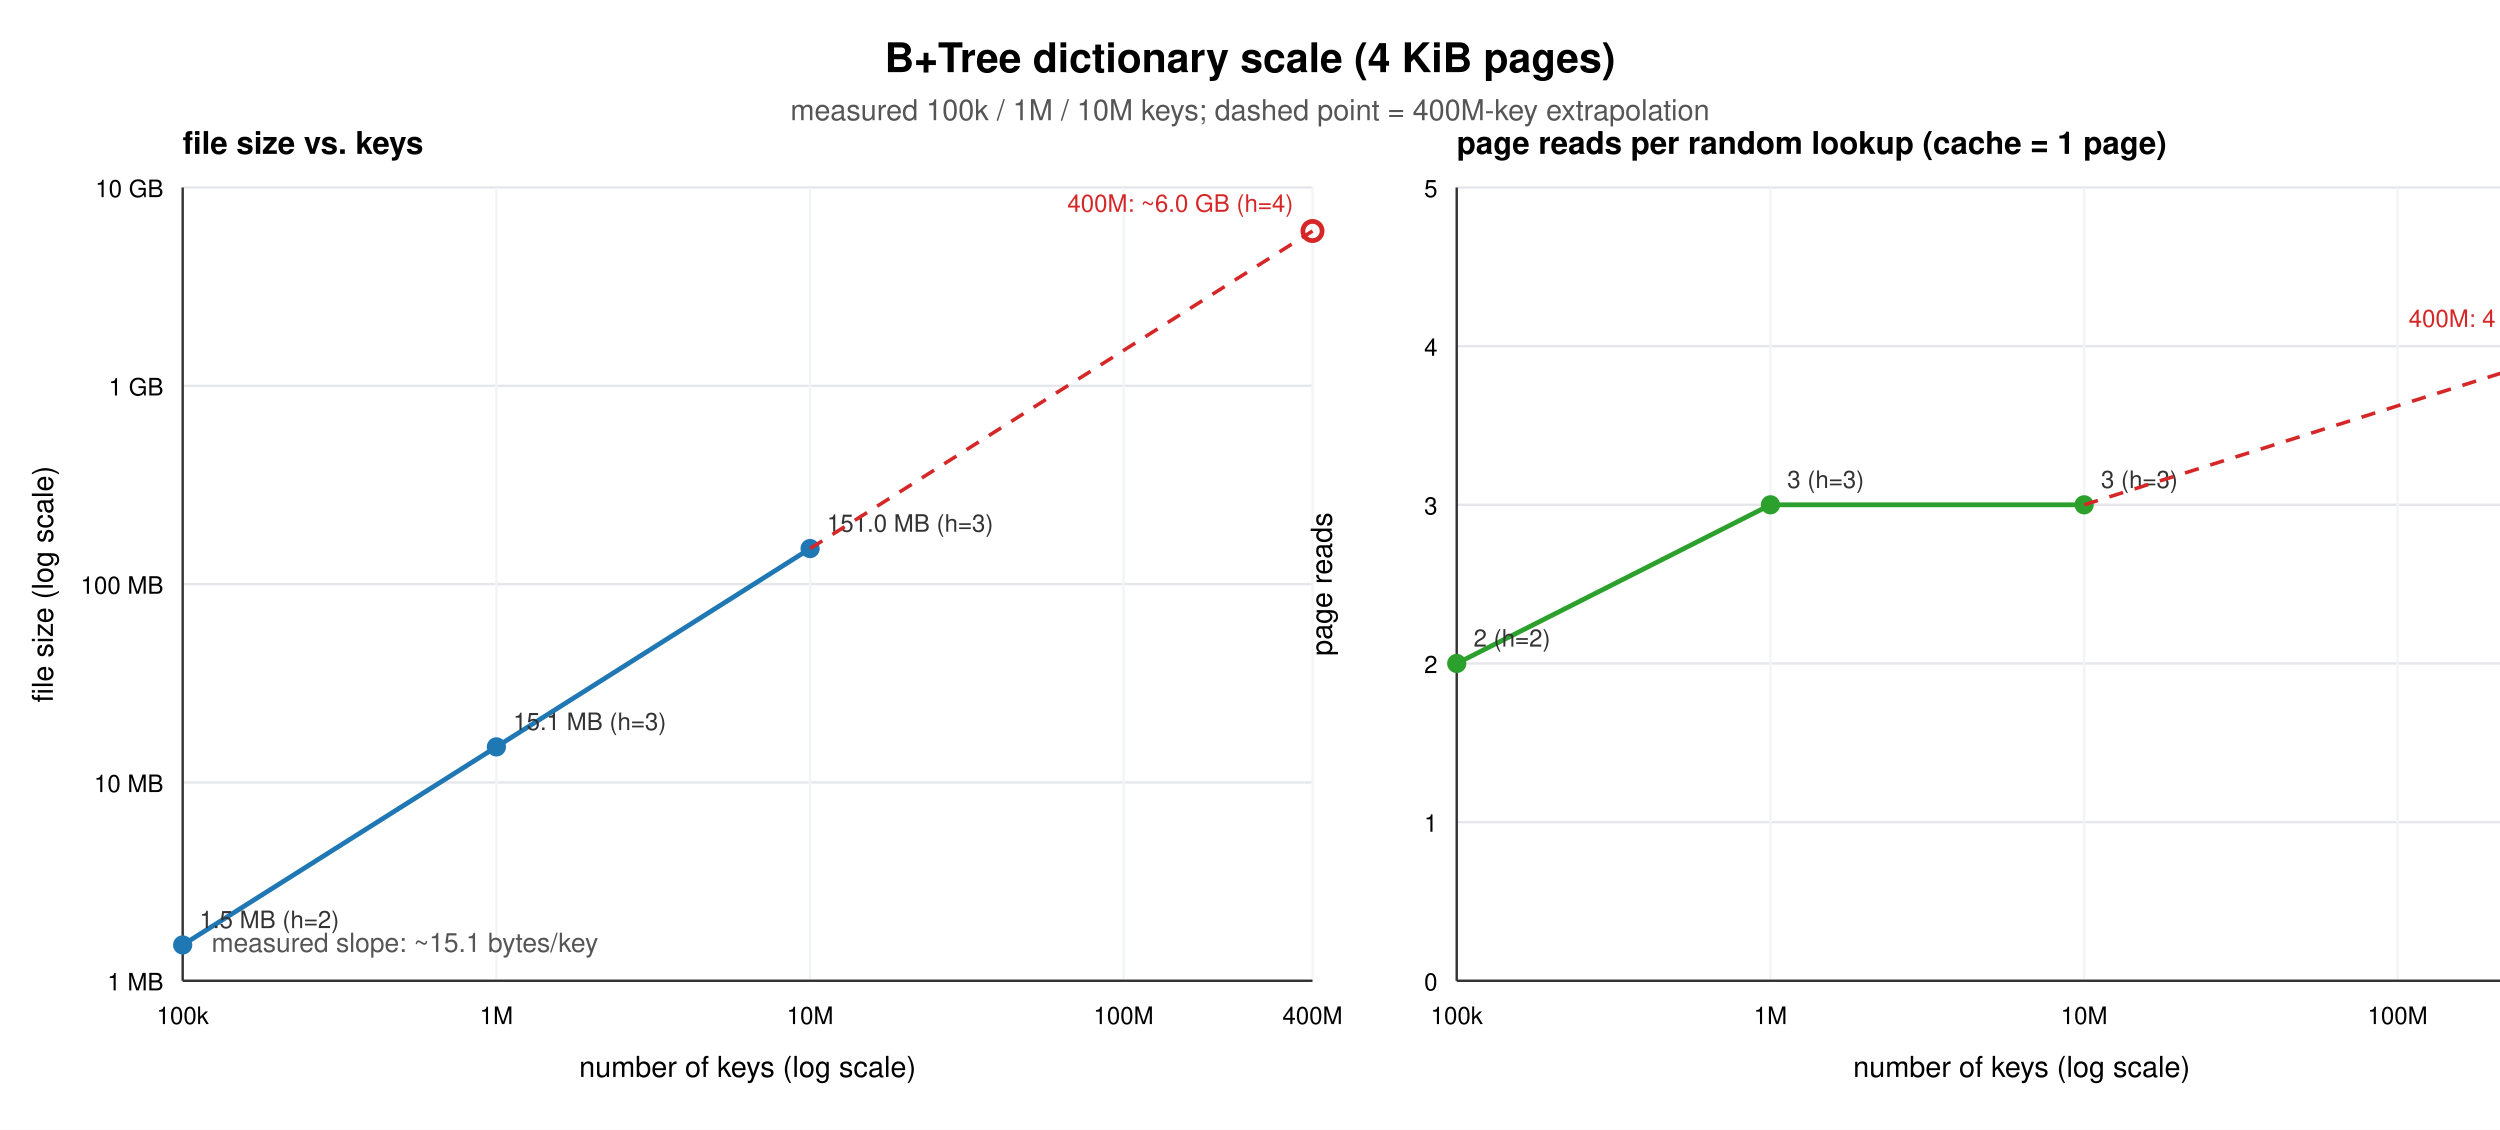
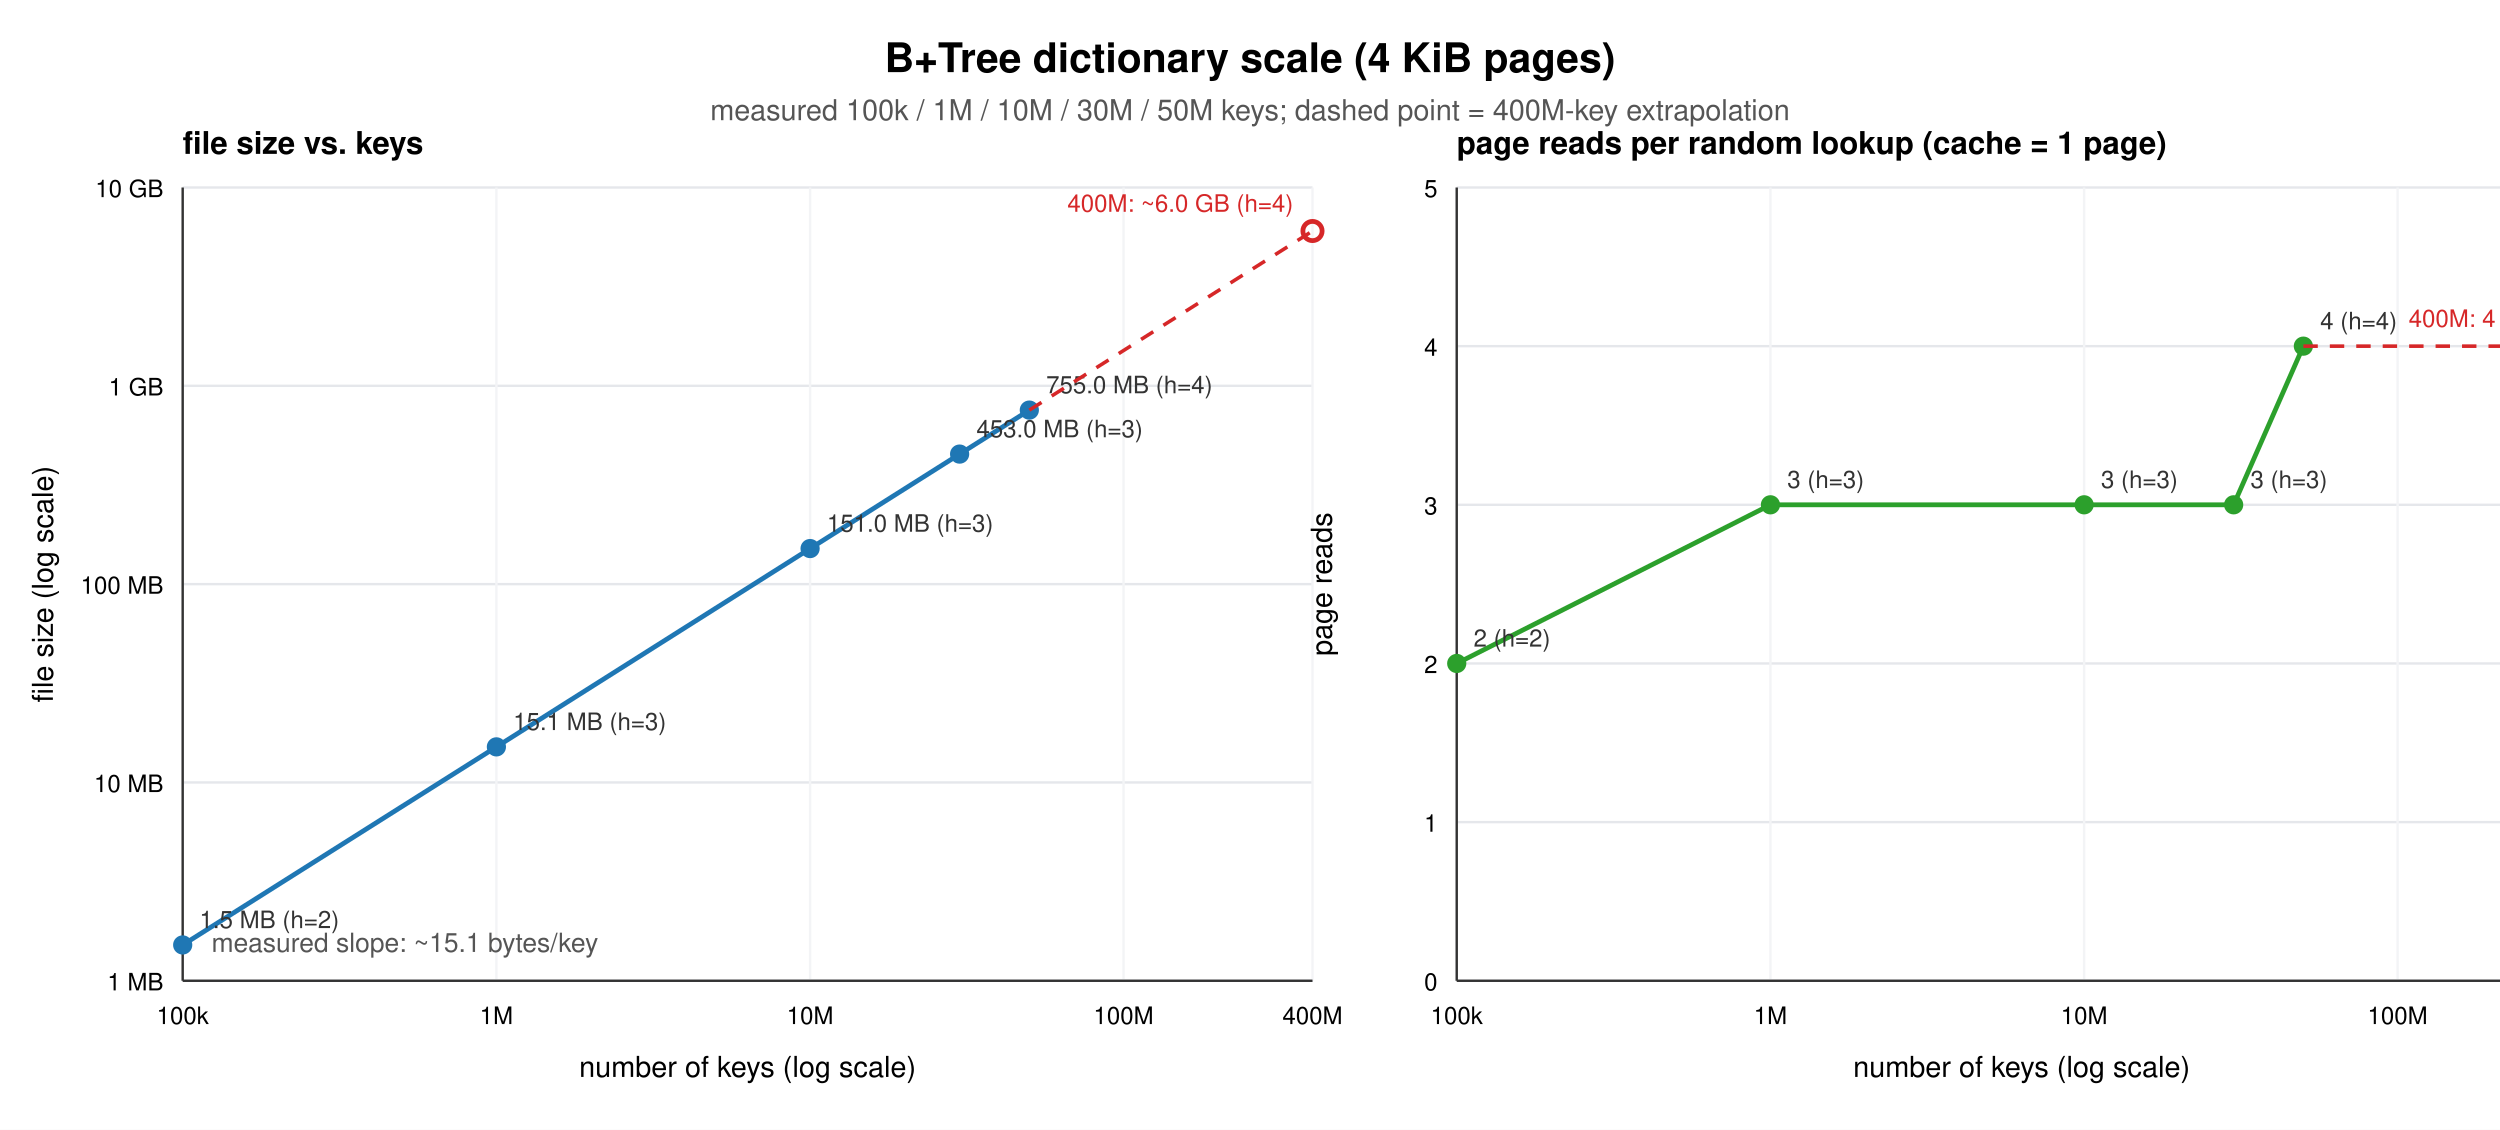
<svg xmlns="http://www.w3.org/2000/svg" width="1040" height="470" font-family="Helvetica,Arial,sans-serif">
  <rect width="1040" height="470" fill="white" />
  <text x="520.0" y="30" text-anchor="middle" font-size="17" font-weight="bold">B+Tree dictionary scale (4 KiB pages)</text>
-   <text x="520.0" y="50" text-anchor="middle" font-size="12" fill="#555">measured 100k / 1M / 10M keys; dashed point = 400M-key extrapolation</text>
+   <text x="520.0" y="50" text-anchor="middle" font-size="12" fill="#555">measured 100k / 1M / 10M / 30M / 50M keys; dashed point = 400M-key extrapolation</text>
  <text x="76" y="64" font-size="13" font-weight="bold">file size vs. keys</text>
  <line x1="76" y1="408.0" x2="546" y2="408.0" stroke="#e5e7eb" />
  <text x="68" y="412.0" text-anchor="end" font-size="10">1 MB</text>
  <line x1="76" y1="325.5" x2="546" y2="325.5" stroke="#e5e7eb" />
  <text x="68" y="329.5" text-anchor="end" font-size="10">10 MB</text>
  <line x1="76" y1="243.0" x2="546" y2="243.0" stroke="#e5e7eb" />
  <text x="68" y="247.0" text-anchor="end" font-size="10">100 MB</text>
  <line x1="76" y1="160.5" x2="546" y2="160.5" stroke="#e5e7eb" />
  <text x="68" y="164.5" text-anchor="end" font-size="10">1 GB</text>
  <line x1="76" y1="78.0" x2="546" y2="78.0" stroke="#e5e7eb" />
  <text x="68" y="82.0" text-anchor="end" font-size="10">10 GB</text>
  <line x1="76.0" y1="78" x2="76.0" y2="408" stroke="#f3f4f6" />
  <text x="76.0" y="426" text-anchor="middle" font-size="10">100k</text>
  <line x1="206.5" y1="78" x2="206.5" y2="408" stroke="#f3f4f6" />
  <text x="206.5" y="426" text-anchor="middle" font-size="10">1M</text>
  <line x1="337.0" y1="78" x2="337.0" y2="408" stroke="#f3f4f6" />
  <text x="337.0" y="426" text-anchor="middle" font-size="10">10M</text>
  <line x1="467.4" y1="78" x2="467.4" y2="408" stroke="#f3f4f6" />
  <text x="467.4" y="426" text-anchor="middle" font-size="10">100M</text>
  <line x1="546.0" y1="78" x2="546.0" y2="408" stroke="#f3f4f6" />
  <text x="546.0" y="426" text-anchor="middle" font-size="10">400M</text>
  <line x1="76" y1="78" x2="76" y2="408" stroke="#333" />
  <line x1="76" y1="408" x2="546" y2="408" stroke="#333" />
  <text x="311.0" y="448" text-anchor="middle" font-size="12">number of keys (log scale)</text>
  <text x="22" y="243.0" text-anchor="middle" font-size="12" transform="rotate(-90 22 243.0)">file size (log scale)</text>
-   <polyline points="76.0,393.1 206.5,310.7 337.0,228.2" fill="none" stroke="#1f77b4" stroke-width="2" />
+   <polyline points="76.0,393.1 206.5,310.7 337.0,228.2 399.2,188.9 428.2,170.6" fill="none" stroke="#1f77b4" stroke-width="2" />
  <circle cx="76.0" cy="393.1" r="4" fill="#1f77b4" />
  <text x="83.0" y="386.1" font-size="10" fill="#333">1.5 MB (h=2)</text>
  <circle cx="206.5" cy="310.7" r="4" fill="#1f77b4" />
  <text x="213.5" y="303.7" font-size="10" fill="#333">15.1 MB (h=3)</text>
  <circle cx="337.0" cy="228.2" r="4" fill="#1f77b4" />
  <text x="344.0" y="221.2" font-size="10" fill="#333">151.0 MB (h=3)</text>
-   <line x1="337.0" y1="228.2" x2="546.0" y2="96.1" stroke="#d62728" stroke-width="1.5" stroke-dasharray="6 5" />
+   <circle cx="399.2" cy="188.9" r="4" fill="#1f77b4" />
+   <text x="406.2" y="181.9" font-size="10" fill="#333">453.0 MB (h=3)</text>
+   <circle cx="428.2" cy="170.6" r="4" fill="#1f77b4" />
+   <text x="435.2" y="163.6" font-size="10" fill="#333">755.0 MB (h=4)</text>
+   <line x1="428.2" y1="170.6" x2="546.0" y2="96.1" stroke="#d62728" stroke-width="1.5" stroke-dasharray="6 5" />
  <circle cx="546.0" cy="96.1" r="4" fill="none" stroke="#d62728" stroke-width="2" />
  <text x="538.0" y="88.1" text-anchor="end" font-size="10" fill="#d62728">400M: ~6.0 GB (h=4)</text>
  <text x="88" y="396" font-size="11" fill="#555">measured slope: ~15.1 bytes/key</text>
  <text x="606" y="64" font-size="13" font-weight="bold">page reads per random lookup (cache = 1 page)</text>
  <line x1="606" y1="408.0" x2="1076" y2="408.0" stroke="#e5e7eb" />
  <text x="598" y="412.0" text-anchor="end" font-size="10">0</text>
  <line x1="606" y1="342.0" x2="1076" y2="342.0" stroke="#e5e7eb" />
  <text x="598" y="346.0" text-anchor="end" font-size="10">1</text>
  <line x1="606" y1="276.0" x2="1076" y2="276.0" stroke="#e5e7eb" />
  <text x="598" y="280.0" text-anchor="end" font-size="10">2</text>
  <line x1="606" y1="210.0" x2="1076" y2="210.0" stroke="#e5e7eb" />
  <text x="598" y="214.0" text-anchor="end" font-size="10">3</text>
  <line x1="606" y1="144.0" x2="1076" y2="144.0" stroke="#e5e7eb" />
  <text x="598" y="148.0" text-anchor="end" font-size="10">4</text>
  <line x1="606" y1="78.0" x2="1076" y2="78.0" stroke="#e5e7eb" />
  <text x="598" y="82.0" text-anchor="end" font-size="10">5</text>
  <line x1="606.0" y1="78" x2="606.0" y2="408" stroke="#f3f4f6" />
  <text x="606.0" y="426" text-anchor="middle" font-size="10">100k</text>
  <line x1="736.5" y1="78" x2="736.5" y2="408" stroke="#f3f4f6" />
  <text x="736.5" y="426" text-anchor="middle" font-size="10">1M</text>
  <line x1="867.0" y1="78" x2="867.0" y2="408" stroke="#f3f4f6" />
  <text x="867.0" y="426" text-anchor="middle" font-size="10">10M</text>
  <line x1="997.4" y1="78" x2="997.4" y2="408" stroke="#f3f4f6" />
  <text x="997.4" y="426" text-anchor="middle" font-size="10">100M</text>
  <line x1="1076.0" y1="78" x2="1076.0" y2="408" stroke="#f3f4f6" />
  <text x="1076.0" y="426" text-anchor="middle" font-size="10">400M</text>
  <line x1="606" y1="78" x2="606" y2="408" stroke="#333" />
  <line x1="606" y1="408" x2="1076" y2="408" stroke="#333" />
  <text x="841.0" y="448" text-anchor="middle" font-size="12">number of keys (log scale)</text>
  <text x="554" y="243.0" text-anchor="middle" font-size="12" transform="rotate(-90 554 243.0)">page reads</text>
-   <polyline points="606.0,276.0 736.5,210.0 867.0,210.0" fill="none" stroke="#2ca02c" stroke-width="2" />
+   <polyline points="606.0,276.0 736.5,210.0 867.0,210.0 929.2,210.0 958.2,144.0" fill="none" stroke="#2ca02c" stroke-width="2" />
  <circle cx="606.0" cy="276.0" r="4" fill="#2ca02c" />
  <text x="613.0" y="269.0" font-size="10" fill="#333">2 (h=2)</text>
  <circle cx="736.5" cy="210.0" r="4" fill="#2ca02c" />
  <text x="743.5" y="203.0" font-size="10" fill="#333">3 (h=3)</text>
  <circle cx="867.0" cy="210.0" r="4" fill="#2ca02c" />
  <text x="874.0" y="203.0" font-size="10" fill="#333">3 (h=3)</text>
-   <line x1="867.0" y1="210.0" x2="1076.0" y2="144.0" stroke="#d62728" stroke-width="1.5" stroke-dasharray="6 5" />
+   <circle cx="929.2" cy="210.0" r="4" fill="#2ca02c" />
+   <text x="936.2" y="203.0" font-size="10" fill="#333">3 (h=3)</text>
+   <circle cx="958.2" cy="144.0" r="4" fill="#2ca02c" />
+   <text x="965.2" y="137.0" font-size="10" fill="#333">4 (h=4)</text>
+   <line x1="958.2" y1="144.0" x2="1076.0" y2="144.0" stroke="#d62728" stroke-width="1.5" stroke-dasharray="6 5" />
  <circle cx="1076.0" cy="144.0" r="4" fill="none" stroke="#d62728" stroke-width="2" />
  <text x="1068.0" y="136.0" text-anchor="end" font-size="10" fill="#d62728">400M: 4 pages</text>
</svg>
